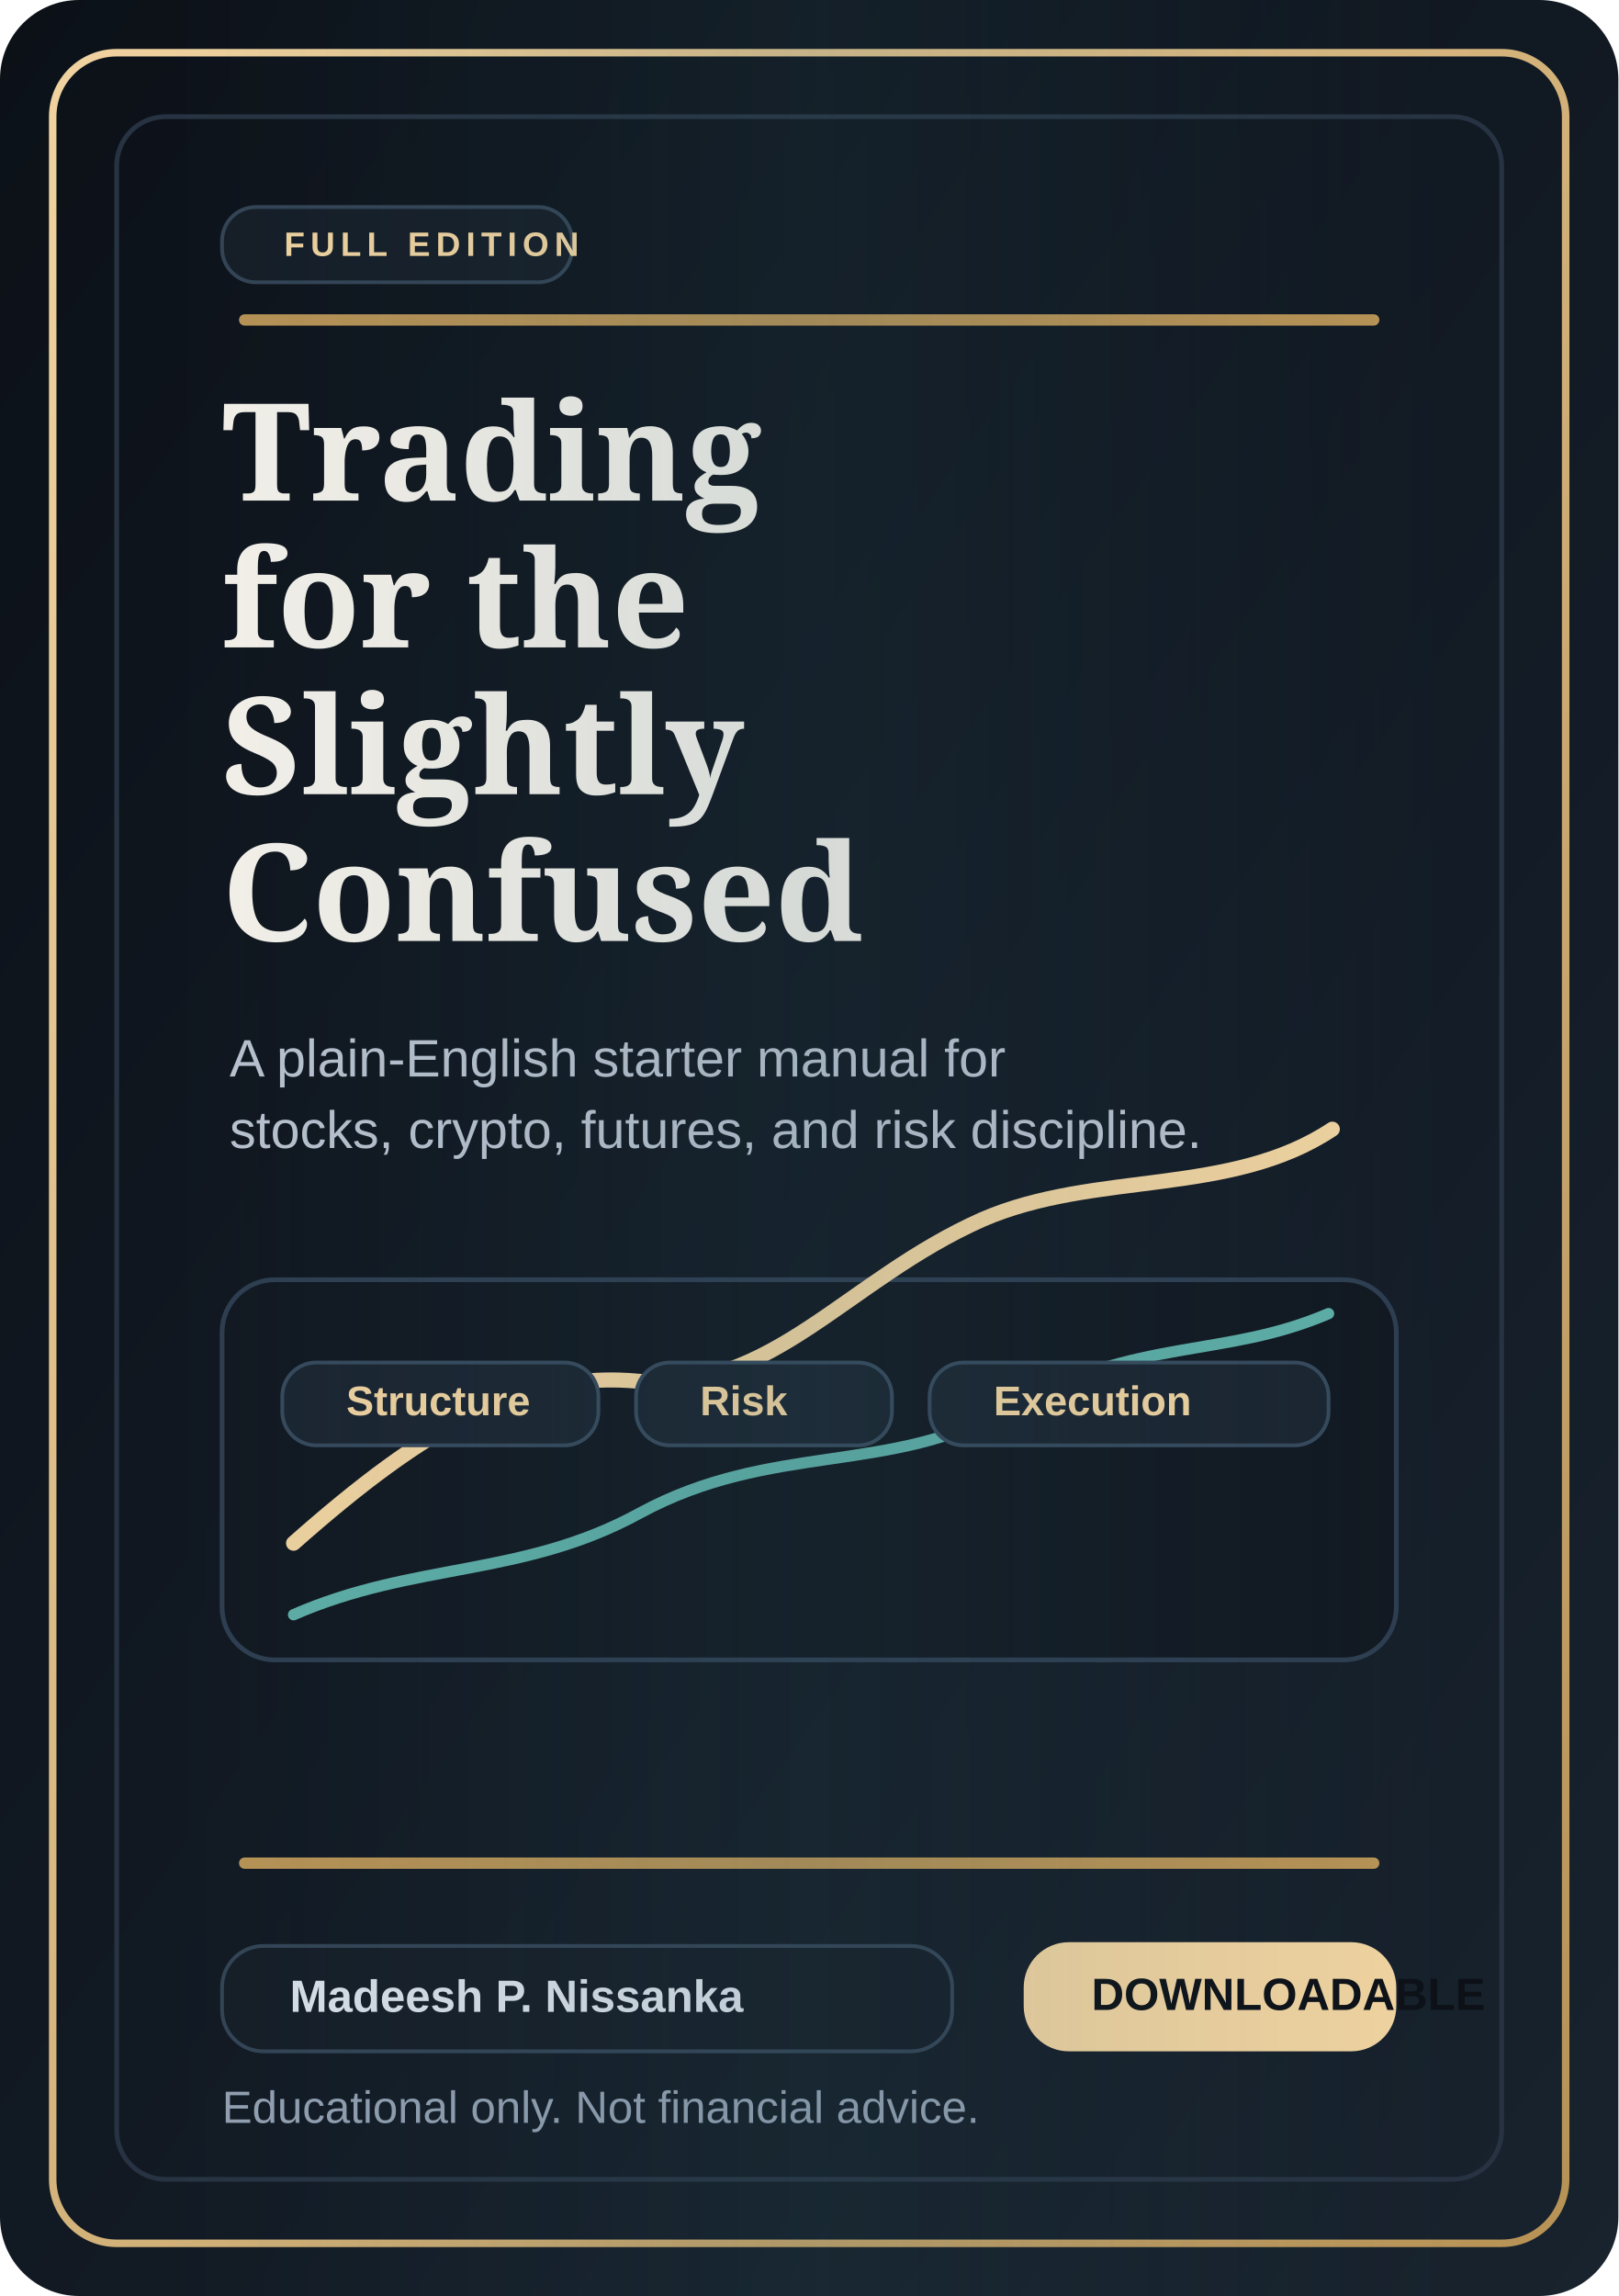
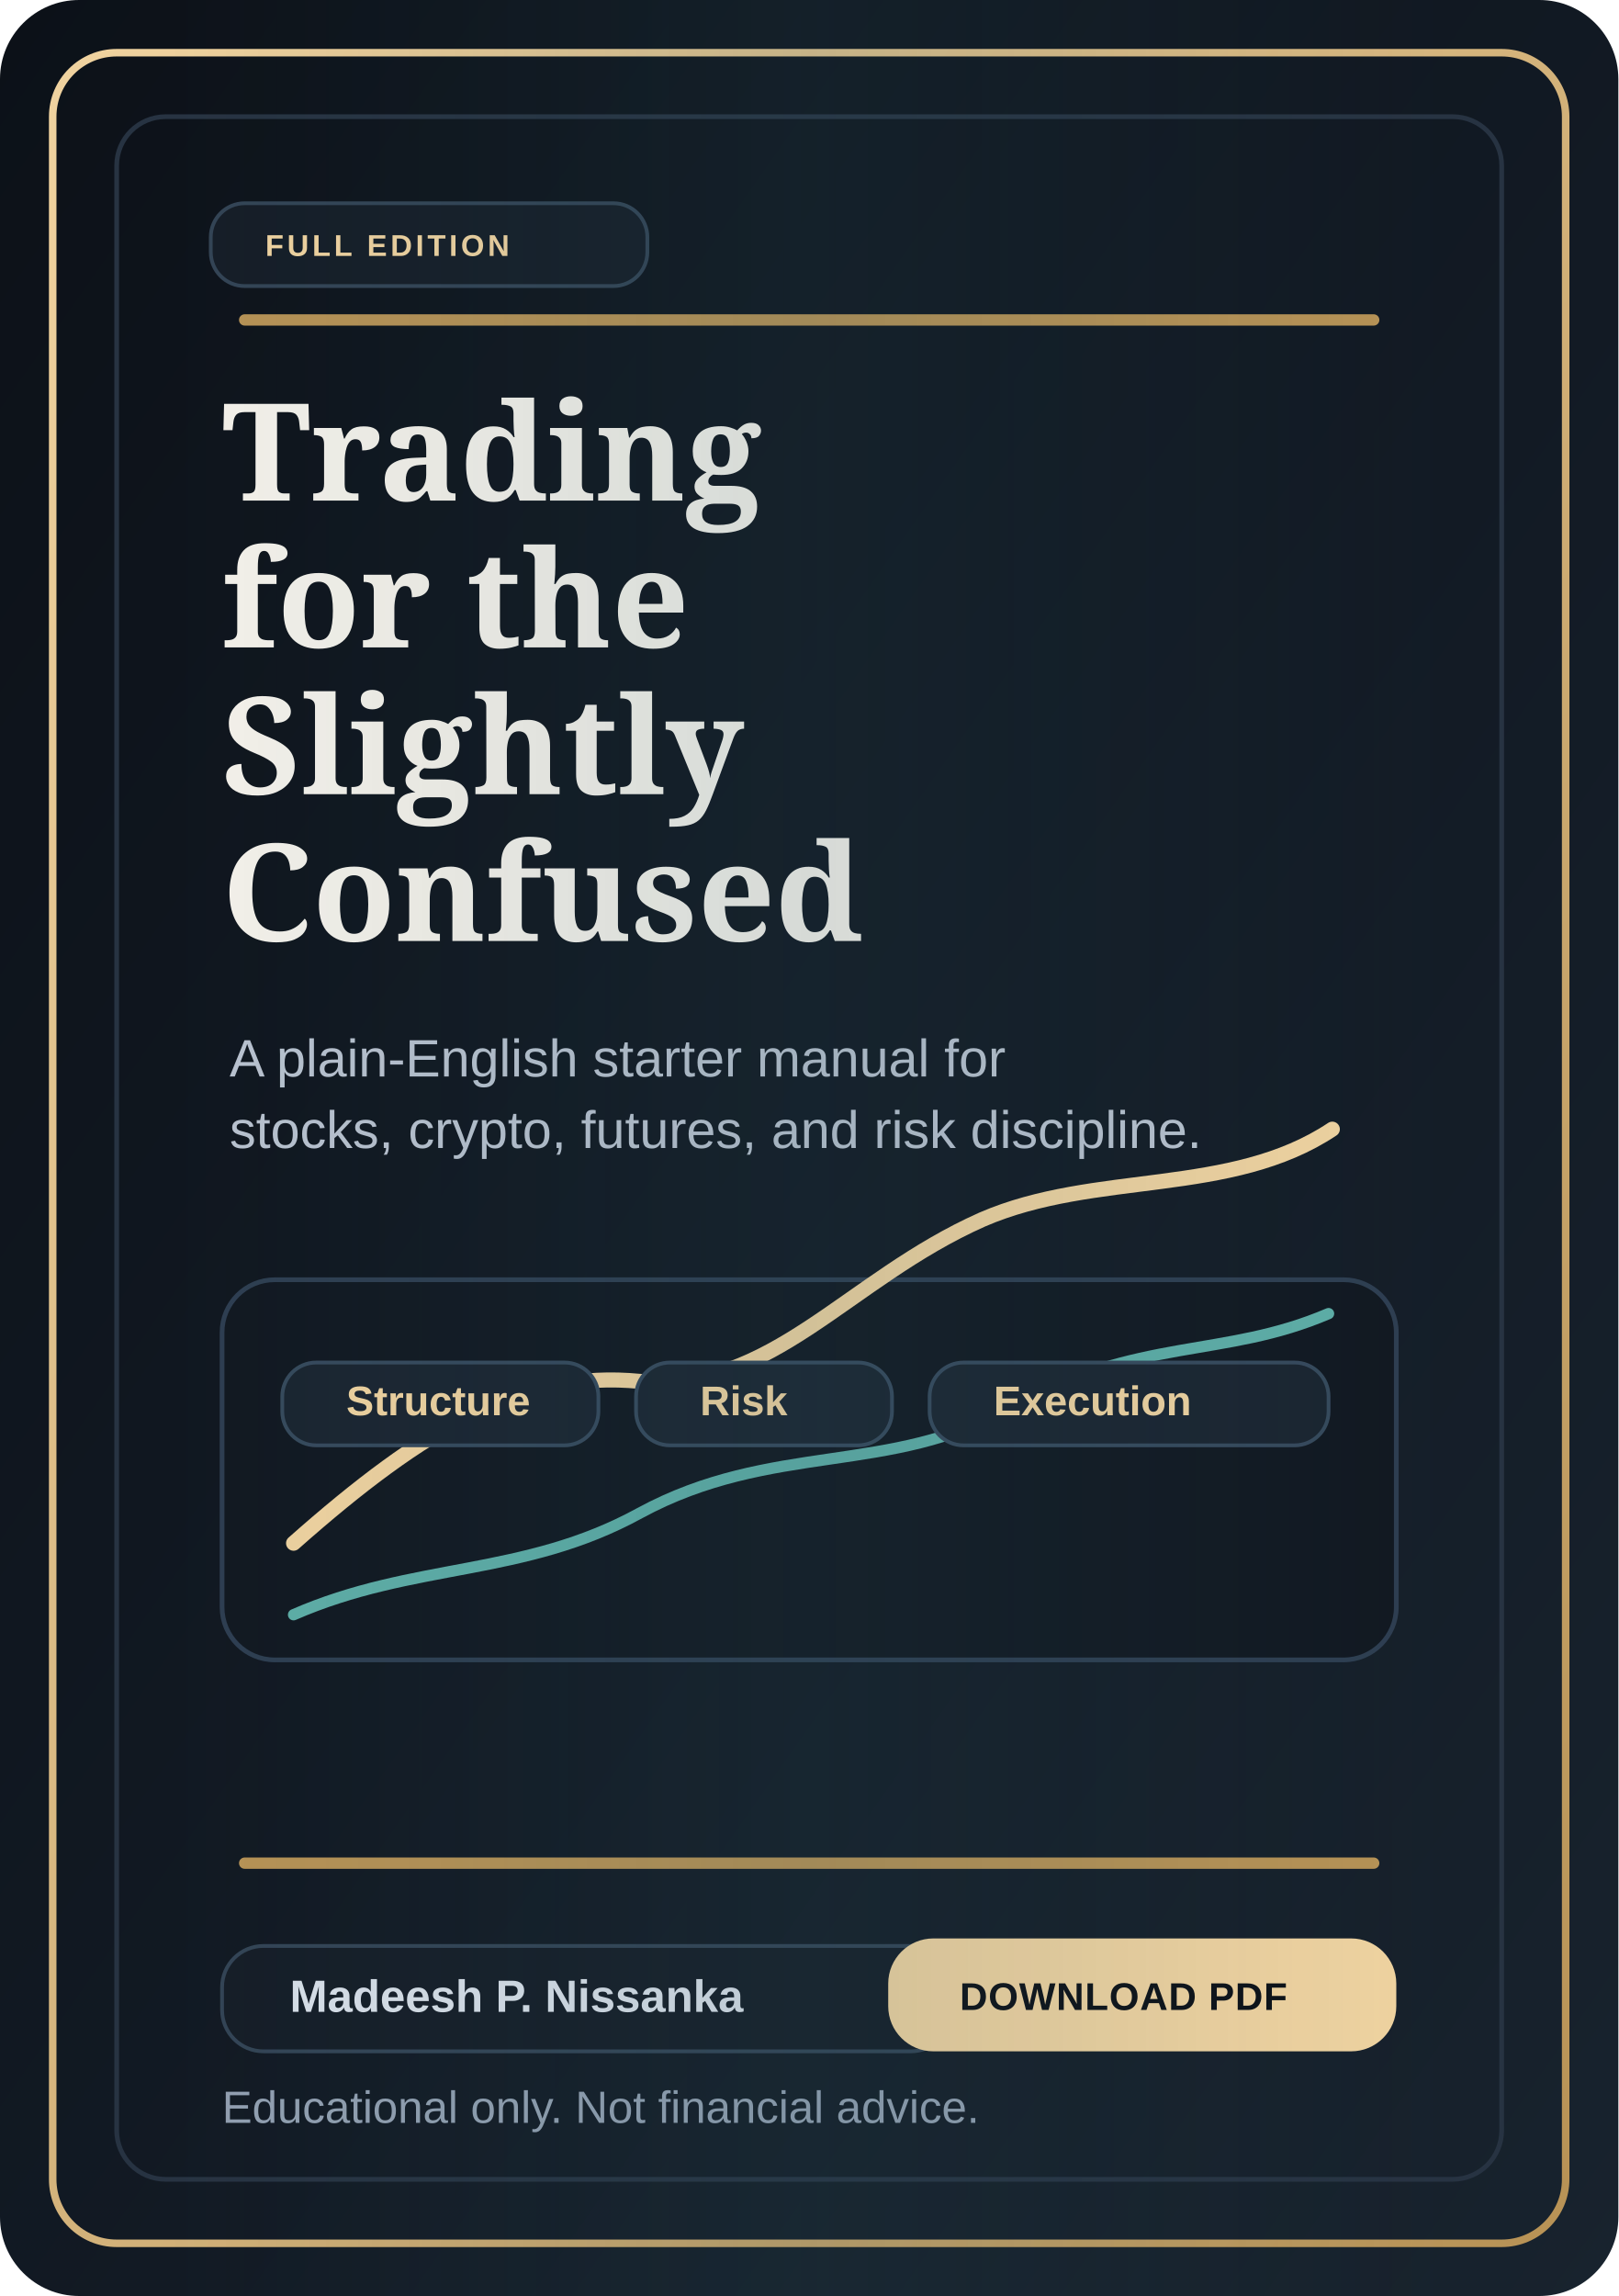
<svg xmlns="http://www.w3.org/2000/svg" viewBox="0 0 860 1220" role="img" aria-label="Trading for the Slightly Confused book cover">
  <defs>
    <linearGradient id="bg" x1="0%" y1="0%" x2="100%" y2="100%">
      <stop offset="0%" stop-color="#0c1118" />
      <stop offset="55%" stop-color="#121a24" />
      <stop offset="100%" stop-color="#18232e" />
    </linearGradient>
    <linearGradient id="edge" x1="0%" y1="0%" x2="100%" y2="100%">
      <stop offset="0%" stop-color="#f0d3a0" />
      <stop offset="100%" stop-color="#b79255" />
    </linearGradient>
    <linearGradient id="flare" x1="0%" y1="0%" x2="100%" y2="0%">
      <stop offset="0%" stop-color="#2f5b69" stop-opacity="0.0" />
      <stop offset="50%" stop-color="#2f5b69" stop-opacity="0.55" />
      <stop offset="100%" stop-color="#2f5b69" stop-opacity="0.0" />
    </linearGradient>
  </defs>
  <rect width="860" height="1220" rx="42" fill="url(#bg)" />
  <rect x="28" y="28" width="804" height="1164" rx="34" fill="none" stroke="url(#edge)" stroke-width="4" />
  <rect x="62" y="62" width="736" height="1096" rx="26" fill="none" stroke="#273342" stroke-width="2.5" />
  <path d="M130 170H730" stroke="#b79255" stroke-width="6" stroke-linecap="round" />
  <path d="M130 990H730" stroke="#b79255" stroke-width="6" stroke-linecap="round" />
-   <rect x="118" y="110" width="186" height="40" rx="18" fill="#151d27" stroke="#334455" stroke-width="2" />
-   <text x="151" y="136" fill="#f0d3a0" font-family="Arial, sans-serif" font-size="18" font-weight="700" letter-spacing="3">FULL EDITION</text>
+   <rect x="112" y="108" width="232" height="44" rx="18" fill="#151d27" stroke="#334455" stroke-width="2" />
+   <text x="141" y="136" fill="#f0d3a0" font-family="Arial, sans-serif" font-size="16" font-weight="700" letter-spacing="1.8">FULL EDITION</text>
  <text x="118" y="266" fill="#f4f1ea" font-family="Georgia, serif" font-size="72" font-weight="700">Trading</text>
  <text x="118" y="344" fill="#f4f1ea" font-family="Georgia, serif" font-size="72" font-weight="700">for the</text>
  <text x="118" y="422" fill="#f4f1ea" font-family="Georgia, serif" font-size="72" font-weight="700">Slightly</text>
  <text x="118" y="500" fill="#f4f1ea" font-family="Georgia, serif" font-size="72" font-weight="700">Confused</text>
  <text x="122" y="572" fill="#b9c2cf" font-family="Arial, sans-serif" font-size="28">A plain-English starter manual for</text>
  <text x="122" y="610" fill="#b9c2cf" font-family="Arial, sans-serif" font-size="28">stocks, crypto, futures, and risk discipline.</text>
  <rect x="118" y="680" width="624" height="202" rx="28" fill="#111821" stroke="#2e3e51" stroke-width="2.5" />
  <path d="M156 820C226 758 278 728 340 734C410 740 450 680 522 648C582 622 654 636 708 600" fill="none" stroke="#f0d3a0" stroke-width="8" stroke-linecap="round" />
  <path d="M156 858C220 830 278 838 340 804C410 766 474 784 536 748C606 710 650 722 706 698" fill="none" stroke="#6bc8be" stroke-width="6" stroke-linecap="round" opacity="0.85" />
  <rect x="150" y="724" width="168" height="44" rx="18" fill="#1a2430" stroke="#36495c" stroke-width="2" />
  <text x="184" y="752" fill="#f0d3a0" font-family="Arial, sans-serif" font-size="22" font-weight="700">Structure</text>
  <rect x="338" y="724" width="136" height="44" rx="18" fill="#1a2430" stroke="#36495c" stroke-width="2" />
  <text x="372" y="752" fill="#f0d3a0" font-family="Arial, sans-serif" font-size="22" font-weight="700">Risk</text>
  <rect x="494" y="724" width="212" height="44" rx="18" fill="#1a2430" stroke="#36495c" stroke-width="2" />
  <text x="528" y="752" fill="#f0d3a0" font-family="Arial, sans-serif" font-size="22" font-weight="700">Execution</text>
  <rect x="118" y="1034" width="388" height="56" rx="22" fill="#151d27" stroke="#334455" stroke-width="2" />
  <text x="154" y="1069" fill="#d9e0e9" font-family="Arial, sans-serif" font-size="24" font-weight="700">Madeesh P. Nissanka</text>
  <text x="118" y="1128" fill="#92a0b1" font-family="Arial, sans-serif" font-size="24">Educational only. Not financial advice.</text>
-   <rect x="544" y="1032" width="198" height="58" rx="24" fill="#f0d3a0" />
-   <text x="580" y="1068" fill="#0d1117" font-family="Arial, sans-serif" font-size="24" font-weight="800">DOWNLOADABLE</text>
+   <rect x="472" y="1030" width="270" height="60" rx="24" fill="#f0d3a0" />
+   <text x="510" y="1068" fill="#0d1117" font-family="Arial, sans-serif" font-size="20.5" font-weight="800" letter-spacing="0.4">DOWNLOAD PDF</text>
  <rect x="92" y="0" width="676" height="1220" fill="url(#flare)" opacity="0.28" />
</svg>
